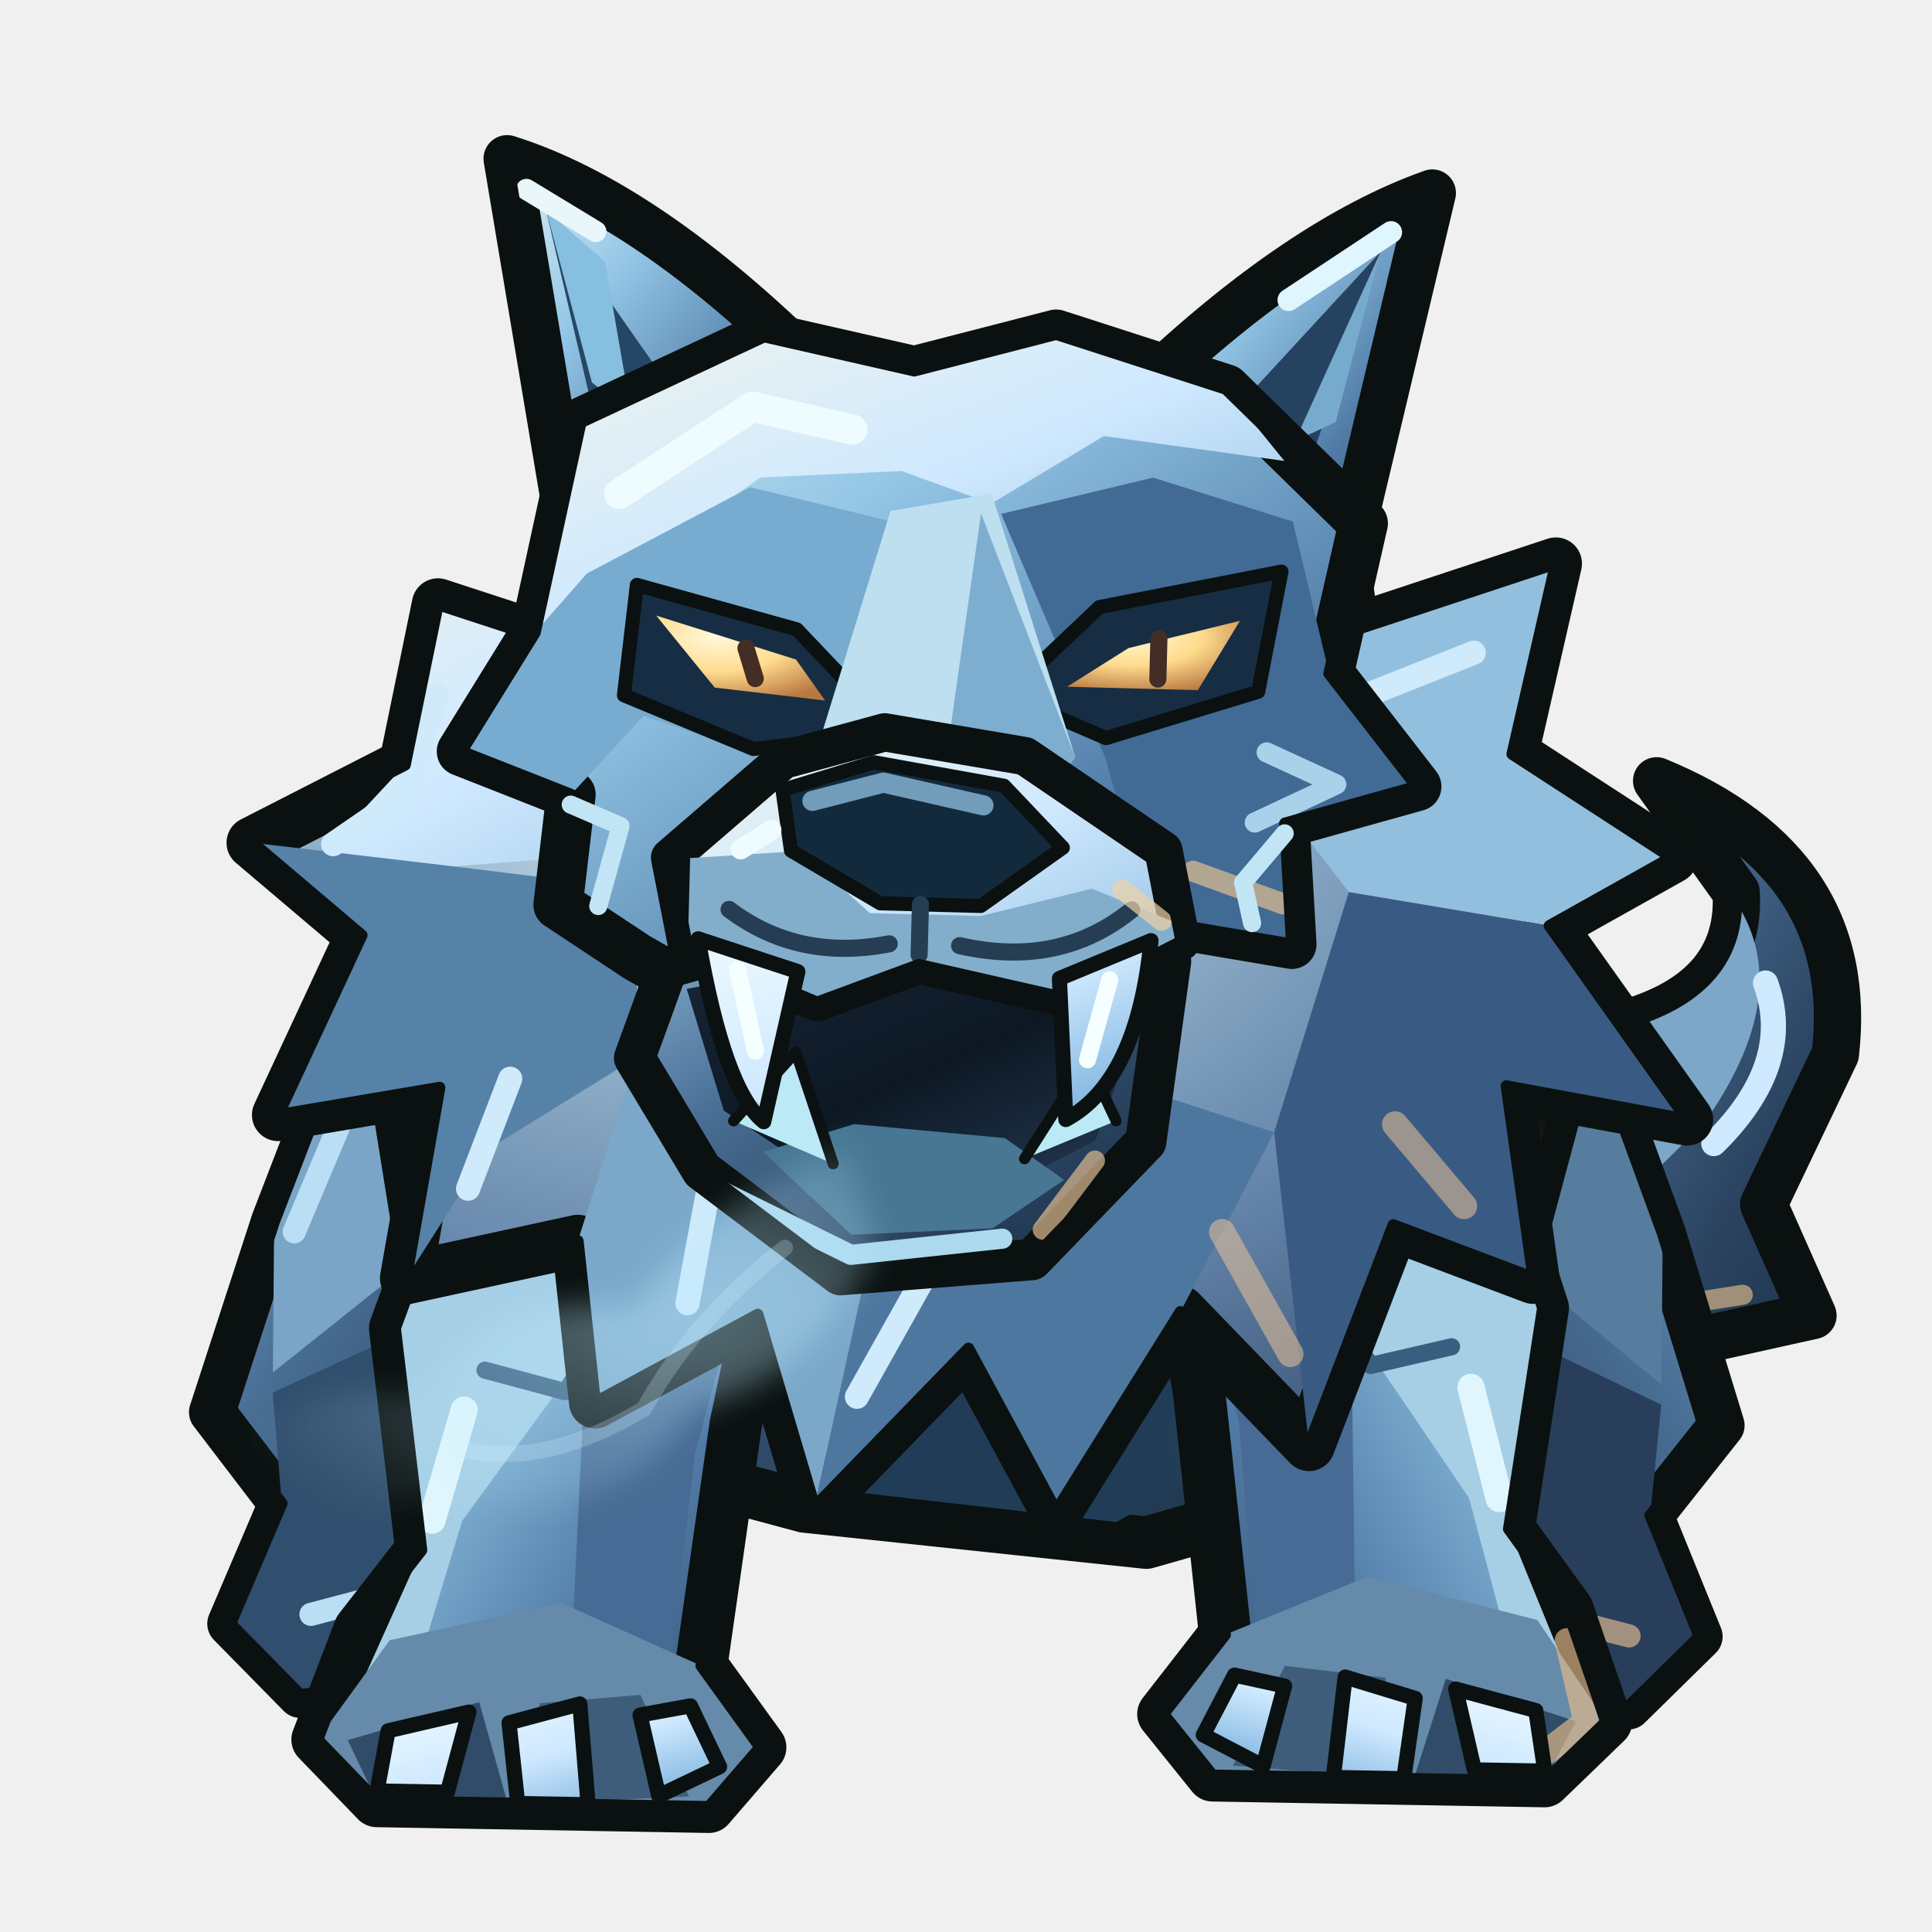
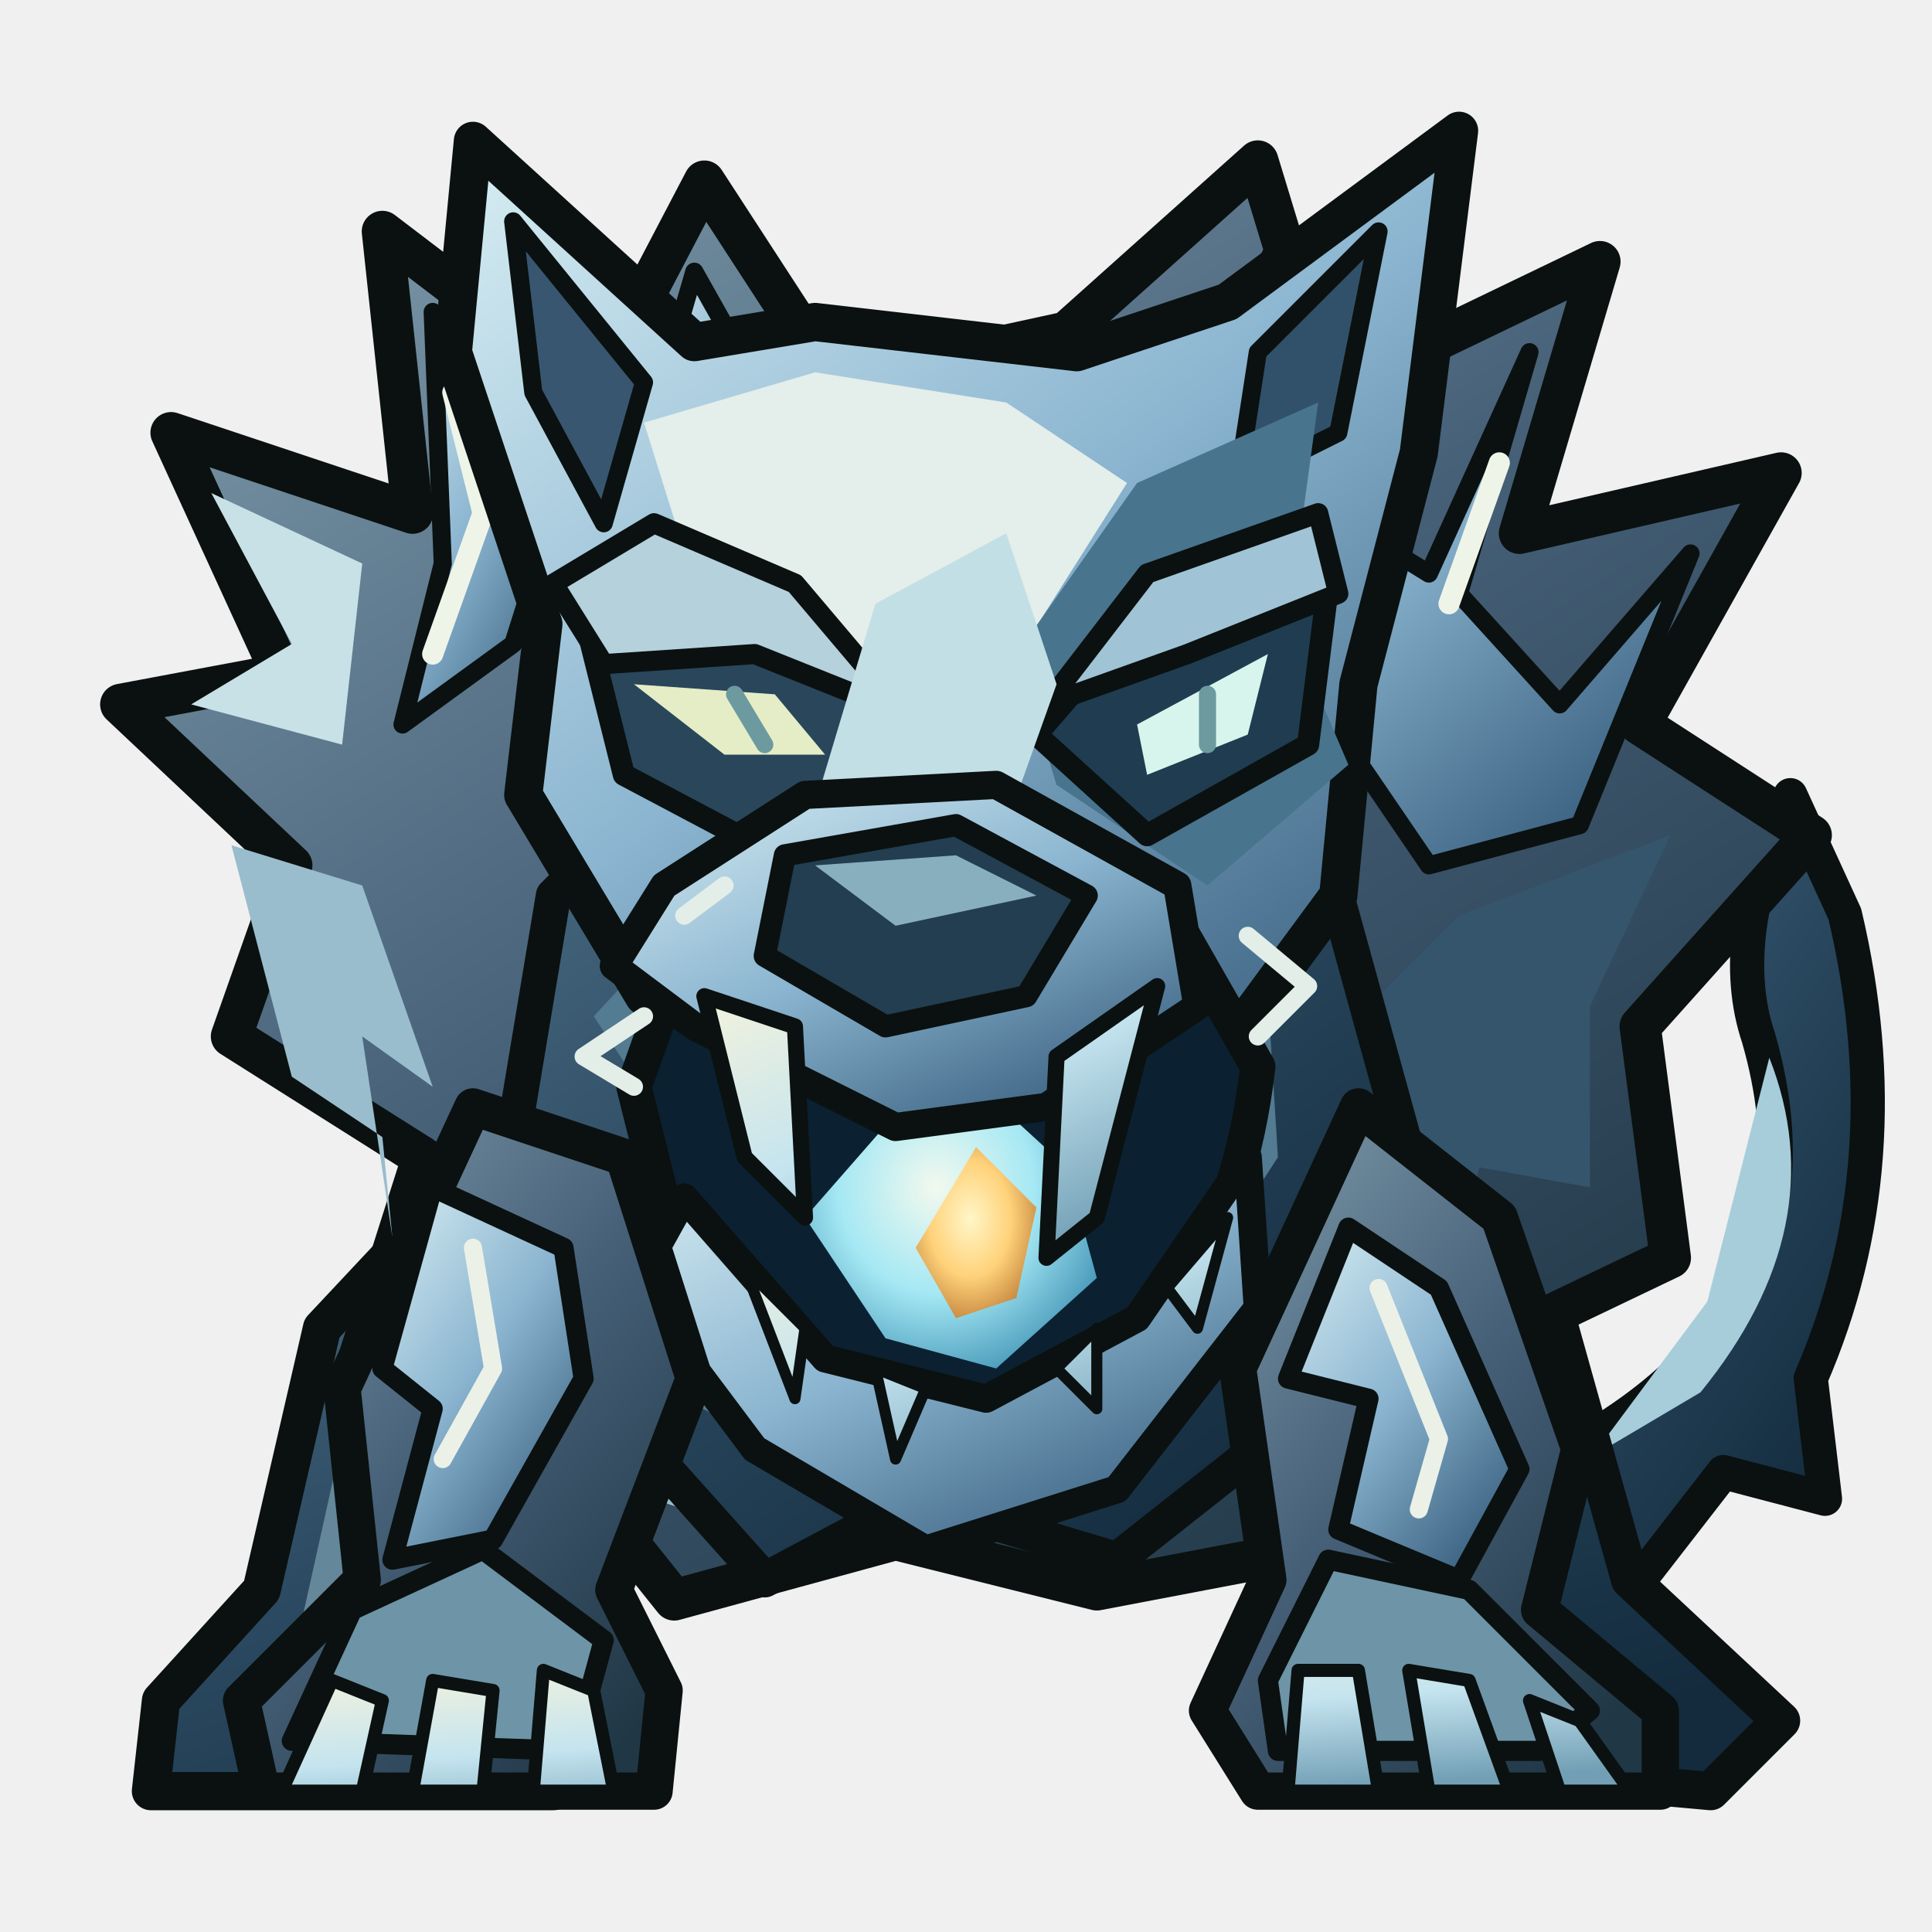
<svg xmlns="http://www.w3.org/2000/svg" viewBox="0 0 192 192" width="192" height="192">
  <defs>
-     <linearGradient id="boss-wintermaw-2-ice" x1="0" y1="0" x2="1" y2="1">
-       <stop offset="0" stop-color="#e0f2f7" />
-       <stop offset="0.333" stop-color="#92c5e5" />
-       <stop offset="0.667" stop-color="#527da8" />
-       <stop offset="1" stop-color="#2a415e" />
+     <linearGradient id="hl-wintermaw-2-ice" x1="0" y1="0" x2="0.75" y2="1">
+       <stop stop-color="#d9eff4" />
+       <stop offset=".52" stop-color="#8bb5d0" />
+       <stop offset="1" stop-color="#3a6180" />
    </linearGradient>
-     <linearGradient id="boss-wintermaw-2-deep-ice" x1="0" y1="0" x2="1" y2="1">
-       <stop offset="0" stop-color="#88b1d1" />
-       <stop offset="0.333" stop-color="#4a7096" />
-       <stop offset="0.667" stop-color="#2b4461" />
-       <stop offset="1" stop-color="#182d41" />
+     <linearGradient id="hl-wintermaw-2-fur" x1="0" y1="0" x2="0.75" y2="1">
+       <stop stop-color="#829fae" />
+       <stop offset=".52" stop-color="#466078" />
+       <stop offset="1" stop-color="#203746" />
    </linearGradient>
-     <radialGradient id="boss-wintermaw-2-fur" cx=".35" cy=".25" r=".85">
-       <stop offset="0" stop-color="#e1edf0" />
-       <stop offset="0.333" stop-color="#9bbbd1" />
-       <stop offset="0.667" stop-color="#6585ab" />
-       <stop offset="1" stop-color="#344d6c" />
+     <linearGradient id="hl-wintermaw-2-deep" x1="0" y1="0" x2="0.75" y2="1">
+       <stop stop-color="#4d6f87" />
+       <stop offset=".52" stop-color="#2a485f" />
+       <stop offset="1" stop-color="#132b3d" />
+     </linearGradient>
+     <linearGradient id="hl-wintermaw-2-tooth" x1="0" y1="0" x2="0.75" y2="1">
+       <stop stop-color="#f5f3dc" />
+       <stop offset=".52" stop-color="#c4e4ef" />
+       <stop offset="1" stop-color="#729fb5" />
+     </linearGradient>
+     <radialGradient id="hl-wintermaw-2-breath" cx=".45" cy=".42" r=".65">
+       <stop stop-color="#f2f9ee" />
+       <stop offset=".52" stop-color="#a5e8f4" />
+       <stop offset="1" stop-color="#4294b6" />
    </radialGradient>
-     <linearGradient id="boss-wintermaw-2-snow" x1="0" y1="0" x2="1" y2="1">
-       <stop offset="0" stop-color="#f0f4ec" />
-       <stop offset="0.5" stop-color="#cfe9ff" />
-       <stop offset="1" stop-color="#8ab9db" />
-     </linearGradient>
-     <linearGradient id="boss-wintermaw-2-maw" x1="0" y1="0" x2="1" y2="1">
-       <stop offset="0" stop-color="#172536" />
-       <stop offset="0.5" stop-color="#0d1824" />
-       <stop offset="1" stop-color="#253c56" />
-     </linearGradient>
-     <linearGradient id="boss-wintermaw-2-fang" x1="0" y1="0" x2="1" y2="1">
-       <stop offset="0" stop-color="#effaff" />
-       <stop offset="0.5" stop-color="#cfe9ff" />
-       <stop offset="1" stop-color="#6aa6d6" />
-     </linearGradient>
-     <radialGradient id="boss-wintermaw-2-eye" cx=".35" cy=".25" r=".85">
-       <stop offset="0" stop-color="#fff9db" />
-       <stop offset="0.5" stop-color="#ffdc8d" />
-       <stop offset="1" stop-color="#b87841" />
+     <radialGradient id="hl-wintermaw-2-light" cx=".45" cy=".42" r=".65">
+       <stop stop-color="#fff6c8" />
+       <stop offset=".52" stop-color="#ffd27a" />
+       <stop offset="1" stop-color="#bd7d37" />
    </radialGradient>
-     <radialGradient id="boss-wintermaw-2-lamp" cx=".8" cy=".8" r=".65">
-       <stop stop-color="#ffb547" stop-opacity=".3" />
-       <stop offset="1" stop-color="#ffb547" stop-opacity="0" />
-     </radialGradient>
-     <radialGradient id="boss-wintermaw-2-breath" cx=".7" cy=".45" r=".75">
-       <stop stop-color="#bceaff" stop-opacity=".44" />
-       <stop offset="1" stop-color="#bceaff" stop-opacity="0" />
-     </radialGradient>
-     <filter id="boss-wintermaw-2-mist" x="-32" y="-32" width="256" height="256" filterUnits="userSpaceOnUse">
-       <feGaussianBlur stdDeviation="1.5" />
-     </filter>
-     <clipPath id="boss-wintermaw-2-clip-0">
-       <path d="M145 103 Q173 103 172 88 L164 77 Q184 85 182 104 L175 119 L180 130 L167 133 L160 144 L145 137 L145 124Z" fill="#fff" />
-     </clipPath>
-     <clipPath id="boss-wintermaw-2-clip-1">
-       <path d="M27 122 L36 98 L61 98 L66 130 L59 153 L53 166 L30 169 L23 162 L28 150 L21 141Z" fill="#fff" />
-     </clipPath>
-     <clipPath id="boss-wintermaw-2-clip-2">
-       <path d="M27 122 L36 98 L61 98 L66 130 L59 153 L53 166 L30 169 L23 162 L28 150 L21 141Z" fill="#fff" />
-     </clipPath>
-     <clipPath id="boss-wintermaw-2-clip-3">
-       <path d="M37 100 L41 83 L59 73 L73 67 L103 65 L126 70 L146 83 L155 105 L149 129 L137 146 L114 153 L80 150 L56 144 L42 128Z" fill="#fff" />
-     </clipPath>
-     <clipPath id="boss-wintermaw-2-clip-4">
-       <path d="M48 107 L66 101 L78 116 L73 142 L70 166 L76 174 L71 180 L38 180 L32 174 L36 163 L42 155 L39 133Z" fill="#fff" />
-     </clipPath>
-     <clipPath id="boss-wintermaw-2-clip-5">
-       <path d="M48 107 L66 101 L78 116 L73 142 L70 166 L76 174 L71 180 L38 180 L32 174 L36 163 L42 155 L39 133Z" fill="#fff" />
-     </clipPath>
-     <clipPath id="boss-wintermaw-2-clip-6">
-       <path d="M42 61 L55 65 L58 47 L76 58 L91 48 L111 54 L130 43 L133 62 L153 55 L149 74 L165 84 L153 91 L167 110 L149 107 L152 126 L138 121 L130 143 L117 130 L105 150 L96 134 L81 150 L75 131 L59 140 L57 124 L40 128 L43 109 L27 112 L35 94 L24 85 L39 77Z" fill="#fff" />
-     </clipPath>
-     <clipPath id="boss-wintermaw-2-clip-7">
-       <path d="M55 53 L48 17 Q62 21 79 37 L75 55Z" fill="#fff" />
-     </clipPath>
-     <clipPath id="boss-wintermaw-2-clip-8">
-       <path d="M112 38 Q127 23 140 18 L132 56 L114 53Z" fill="#fff" />
-     </clipPath>
-     <clipPath id="boss-wintermaw-2-clip-9">
-       <path d="M56 43 L74 34 L89 37 L103 33 L120 38 L134 51 L131 66 L140 77 L127 81 L128 93 L114 91 L108 103 L78 104 L63 96 L55 91 L56 80 L45 76 L52 64Z" fill="#fff" />
-     </clipPath>
-     <clipPath id="boss-wintermaw-2-clip-10">
-       <path d="M66 92 Q86 85 116 90 L114 108 L103 120 L84 122 L70 112 L63 101Z" fill="#fff" />
-     </clipPath>
-     <clipPath id="boss-wintermaw-2-clip-11">
-       <path d="M77 76 L87 73 L101 75 L115 84 L117 93 L106 99 L91 96 L81 100 L68 95 L66 86Z" fill="#fff" />
-     </clipPath>
  </defs>
-   <g transform="rotate(0.5 96 150)">
-     <path d="M145 103 Q173 103 172 88 L164 77 Q184 85 182 104 L175 119 L180 130 L167 133 L160 144 L145 137 L145 124Z" fill="url(#boss-wintermaw-2-deep-ice)" stroke="#0a1110" stroke-width="4.7" stroke-linejoin="round" stroke-linecap="round" />
-     <g clip-path="url(#boss-wintermaw-2-clip-0)">
-       <path d="M172 89 Q178 98 169 111 L162 118 L166 126 L157 130 L151 123 L151 112Z" fill="#7ca7c8" />
-       <path d="M175 97 Q178 105 170 113" fill="none" stroke="#cfe9ff" stroke-width="2.5" stroke-linejoin="round" stroke-linecap="round" />
-       <path d="M173 128 L167 129 L161 139" fill="none" stroke="#e1bb89" stroke-width="2" stroke-linejoin="round" stroke-linecap="round" opacity=".65" />
+   <g stroke-linejoin="round" stroke-linecap="round">
+     <g transform="rotate(-2 151 139)">
+       <path d="M144 149 Q184 136 176 104 Q173 94 180 80 L185 92 Q190 117 180 138 L181 150 171 147 161 159Z" fill="url(#hl-wintermaw-2-deep)" stroke="#0a1110" stroke-width="3.4" />
+       <path d="M177 106 Q183 123 169 139 L158 145 170 130Z" fill="#a7cdda" stroke="none" stroke-width="3" />
    </g>
-     <path d="M145 103 Q173 103 172 88 L164 77 Q184 85 182 104 L175 119 L180 130 L167 133 L160 144 L145 137 L145 124Z" fill="none" stroke="#0a1110" stroke-width="1.15" stroke-linejoin="round" stroke-linecap="round" />
-     <path d="M27 122 L36 98 L61 98 L66 130 L59 153 L53 166 L30 169 L23 162 L28 150 L21 141Z" fill="url(#boss-wintermaw-2-deep-ice)" stroke="#0a1110" stroke-width="4.6" stroke-linejoin="round" stroke-linecap="round" />
-     <g clip-path="url(#boss-wintermaw-2-clip-1)">
-       <path d="M27 122 L36 101 L48 104 L43 124 L27 137Z" fill="#7aa5c6" />
-       <path d="M27 139 L44 131 L58 140 L50 156 L53 166 L30 169 L23 162 L28 150Z" fill="#304e6d" />
-       <path d="M29 123 L36 106 M31 161 L42 158" fill="none" stroke="#badff4" stroke-width="2.3" stroke-linejoin="round" stroke-linecap="round" />
+     <path d="M47 116 32 132 26 158 16 169 15 178 55 178 61 167 60 140 126 137 136 161 137 175 170 178 177 171 162 157 155 132 141 112Z" fill="url(#hl-wintermaw-2-deep)" stroke="#0a1110" stroke-width="3.8" />
+     <path d="M34 143 44 132 48 148 41 167 24 174 30 161Z" fill="#64879a" stroke="none" stroke-width="3" />
+     <path d="M142 144 149 146 154 163 166 173 145 170Z" fill="#607f91" stroke="none" stroke-width="3" />
+     <g transform="translate(96 151) scale(1 1) translate(-96 -151)">
+       <path d="M42 115 23 103 29 86 12 70 28 67 17 43 41 51 38 23 59 39 70 18 83 38 106 33 125 16 132 39 159 26 151 53 177 47 163 72 180 83 163 102 166 125 143 136 130 154 109 158 89 153 67 159 51 139 35 137Z" fill="url(#hl-wintermaw-2-fur)" stroke="#0a1110" stroke-width="4.1" />
+       <path d="M21 49 36 56 34 74 19 70 29 64Z" fill="#c8e1e7" stroke="none" stroke-width="3" />
+       <path d="M43 31 57 45 51 64 40 72 44 56Z" fill="url(#hl-wintermaw-2-ice)" stroke="#0a1110" stroke-width="1.8" />
+       <path d="M69 27 78 43 73 58 62 51Z" fill="url(#hl-wintermaw-2-ice)" stroke="#0a1110" stroke-width="1.8" />
+       <path d="M127 24 129 49 142 57 152 35 145 59 155 70 168 55 157 82 142 86 127 64 113 50Z" fill="url(#hl-wintermaw-2-ice)" stroke="#0a1110" stroke-width="1.8" />
+       <path d="M23 84 36 88 43 108 36 103 39 123 54 116 65 140 79 143 74 152 59 147 50 131 40 133 38 113 29 107Z" fill="#99bdcc" stroke="none" stroke-width="3" />
+       <path d="M145 91 166 83 158 100 158 118 147 116 143 136 131 145 124 140 134 121 129 107Z" fill="#35556c" stroke="none" stroke-width="3" />
+       <path d="M45 39 48 51 43 65M70 33 68 48M129 33 126 47M149 46 144 60" fill="none" stroke="#eff4e9" stroke-width="2.1" />
+       <path d="M55 89 73 71 107 69 132 86 140 115 130 140 111 155 91 149 76 157 59 138 51 113Z" fill="url(#hl-wintermaw-2-deep)" stroke="#0a1110" stroke-width="3.5" />
+       <path d="M59 101 71 119 68 139 81 146 86 136 98 143 114 135 127 115 126 99 117 89 72 87Z" fill="#537b91" stroke="none" stroke-width="3" />
+       <path d="M54 62 45 35 47 14 69 34 81 32 107 35 122 30 145 13 141 45 135 68 133 89 119 108 87 116 64 99 52 79Z" fill="url(#hl-wintermaw-2-ice)" stroke="#0a1110" stroke-width="3.8" />
+       <path d="M51 22 64 38 60 52 53 39Z" fill="#385670" stroke="#0a1110" stroke-width="1.8" />
+       <path d="M137 23 133 43 123 48 125 35Z" fill="#31516a" stroke="#0a1110" stroke-width="1.8" />
+       <path d="M64 42 81 37 100 40 112 48 100 67 81 66 69 58Z" fill="#e4eeea" stroke="none" stroke-width="3" />
+       <path d="M113 48 131 40 128 62 134 76 120 88 105 78 101 65Z" fill="#48748e" stroke="none" stroke-width="3" />
+       <path d="M58 61 78 59 91 76 79 86 62 77Z" fill="#29465b" stroke="#0a1110" stroke-width="2.2" />
+       <path d="M103 73 116 58 132 58 130 74 114 83Z" fill="#203c51" stroke="#0a1110" stroke-width="2.2" />
+       <path d="M63 68 77 69 82 75 72 75Z" fill="#e5edc7" stroke="none" stroke-width="3" />
+       <path d="M113 72 126 65 124 73 114 77Z" fill="#d8f5ed" stroke="none" stroke-width="3" />
+       <path d="M73 69 76 74M120 69 120 74" fill="none" stroke="#6c9a9f" stroke-width="1.7" />
+       <path d="M55 58 65 52 79 58 90 71 75 65 60 66Z" fill="#b4d1dc" stroke="#0a1110" stroke-width="2" />
+       <path d="M104 70 114 57 131 51 133 59 118 65Z" fill="#a0c4d5" stroke="#0a1110" stroke-width="2" />
+       <path d="M87 60 100 53 105 68 100 82 87 87 81 80Z" fill="#c2dfe5" stroke="none" stroke-width="3" />
+       <path d="M68 94 91 85 117 92 125 106 Q122 132 102 143 L86 143 67 124 63 108Z" fill="#0b2131" stroke="#0a1110" stroke-width="3.5" />
+       <g transform="translate(95 120) scale(1 1) translate(-95 -120)">
+         <path d="M94 105 106 116 109 127 99 136 88 133 80 121Z" fill="url(#hl-wintermaw-2-breath)" stroke="none" stroke-width="3" />
+         <path d="M97 114 103 120 101 129 95 131 91 124Z" fill="url(#hl-wintermaw-2-light)" stroke="none" stroke-width="3" />
+       </g>
+       <path d="M68 119 82 135 98 139 113 131 124 115 125 130 111 148 92 154 75 144 63 128Z" fill="url(#hl-wintermaw-2-ice)" stroke="#0a1110" stroke-width="2.8" />
+       <path d="M74 126 80 132 79 139ZM87 136 92 138 89 145ZM105 136 109 132 109 140ZM116 128 122 121 119 132Z" fill="url(#hl-wintermaw-2-tooth)" stroke="#0a1110" stroke-width="1.1" />
+       <path d="M66 88 80 79 99 78 117 88 119 100 104 110 89 112 69 102 61 96Z" fill="url(#hl-wintermaw-2-ice)" stroke="#0a1110" stroke-width="2.8" />
+       <path d="M78 85 95 82 108 89 102 99 88 102 76 95Z" fill="#223e50" stroke="#0a1110" stroke-width="2.2" />
+       <path d="M81 86 95 85 103 89 89 92Z" fill="#88afbe" stroke="none" stroke-width="3" />
+       <path d="M70 99 79 102 80 121 74 115ZM105 105 115 98 109 121 104 125Z" fill="url(#hl-wintermaw-2-tooth)" stroke="#0a1110" stroke-width="1.6" />
+       <path d="M68 91 72 88M64 101 58 105 63 108M124 93 130 98 125 103" fill="none" stroke="#e3eee8" stroke-width="1.8" />
    </g>
-     <path d="M27 122 L36 98 L61 98 L66 130 L59 153 L53 166 L30 169 L23 162 L28 150 L21 141Z" fill="none" stroke="#0a1110" stroke-width="1.15" stroke-linejoin="round" stroke-linecap="round" />
-     <g transform="translate(192 0) scale(-1 1)">
-       <path d="M27 122 L36 98 L61 98 L66 130 L59 153 L53 166 L30 169 L23 162 L28 150 L21 141Z" fill="url(#boss-wintermaw-2-deep-ice)" stroke="#0a1110" stroke-width="4.6" stroke-linejoin="round" stroke-linecap="round" />
-       <g clip-path="url(#boss-wintermaw-2-clip-2)">
-         <path d="M27 122 L36 101 L48 104 L43 124 L27 137Z" fill="#567c9e" />
-         <path d="M27 139 L44 131 L58 140 L50 156 L53 166 L30 169 L23 162 L28 150Z" fill="#283e5a" />
-         <path d="M30 162 L42 159" fill="none" stroke="#d7b58e" stroke-width="2.3" stroke-linejoin="round" stroke-linecap="round" opacity=".7" />
-       </g>
-       <path d="M27 122 L36 98 L61 98 L66 130 L59 153 L53 166 L30 169 L23 162 L28 150 L21 141Z" fill="none" stroke="#0a1110" stroke-width="1.15" stroke-linejoin="round" stroke-linecap="round" />
-     </g>
+     <path d="M47 110 62 115 69 137 61 158 66 168 65 178 26 178 24 169 36 157 34 138Z" fill="url(#hl-wintermaw-2-fur)" stroke="#0a1110" stroke-width="3.7" />
+     <path d="M135 110 149 121 157 144 153 160 165 170 165 178 125 178 120 170 126 157 123 136Z" fill="url(#hl-wintermaw-2-fur)" stroke="#0a1110" stroke-width="3.7" />
+     <path d="M43 118 56 124 58 137 49 153 39 155 43 140 38 136Z" fill="url(#hl-wintermaw-2-ice)" stroke="#0a1110" stroke-width="2" />
+     <path d="M134 122 143 128 151 146 145 157 133 152 136 139 128 137Z" fill="url(#hl-wintermaw-2-ice)" stroke="#0a1110" stroke-width="2" />
+     <path d="M35 160 48 154 60 163 57 174 29 173Z" fill="#6e94a7" stroke="#0a1110" stroke-width="2" />
+     <path d="M132 155 146 158 158 170 153 174 127 174 126 167Z" fill="#6e94a7" stroke="#0a1110" stroke-width="2" />
+     <path d="M33 167 38 169 36 178 28 178ZM43 167 49 168 48 178 41 178ZM54 166 59 168 61 178 53 178ZM129 166 135 166 137 178 128 178ZM140 166 146 167 150 178 142 178ZM152 169 157 171 162 178 155 178Z" fill="url(#hl-wintermaw-2-tooth)" stroke="#0a1110" stroke-width="1.3" />
+     <path d="M47 124 49 136 44 145M137 128 143 143 141 150" fill="none" stroke="#ebf1e7" stroke-width="1.8" />
  </g>
-   <g transform="translate(0 0) rotate(1 96 148)">
-     <path d="M37 100 L41 83 L59 73 L73 67 L103 65 L126 70 L146 83 L155 105 L149 129 L137 146 L114 153 L80 150 L56 144 L42 128Z" fill="url(#boss-wintermaw-2-deep-ice)" stroke="#0a1110" stroke-width="5.2" stroke-linejoin="round" stroke-linecap="round" />
-     <g clip-path="url(#boss-wintermaw-2-clip-3)">
-       <path d="M43 92 Q63 68 94 71 L121 77 L132 92 L117 107 L80 109 L54 100Z" fill="#8eb8d5" />
-       <path d="M49 103 L72 114 L75 137 L57 143 L42 128Z" fill="#456a90" />
-       <path d="M87 112 L109 108 L127 115 L123 144 L111 151 L80 148Z" fill="#203c57" />
-       <path d="M45 93 L59 81 L75 75" fill="none" stroke="#d2effb" stroke-width="3.3" stroke-linejoin="round" stroke-linecap="round" />
-       <path d="M147 112 L142 131 L130 143" fill="none" stroke="#e6bd8c" stroke-width="3" stroke-linejoin="round" stroke-linecap="round" opacity=".65" />
-       <ellipse cx="138" cy="126" rx="32" ry="28" fill="url(#boss-wintermaw-2-lamp)" />
-     </g>
-     <path d="M37 100 L41 83 L59 73 L73 67 L103 65 L126 70 L146 83 L155 105 L149 129 L137 146 L114 153 L80 150 L56 144 L42 128Z" fill="none" stroke="#0a1110" stroke-width="1.15" stroke-linejoin="round" stroke-linecap="round" />
-     <g transform="translate(0 0)">
-       <path d="M48 107 L66 101 L78 116 L73 142 L70 166 L76 174 L71 180 L38 180 L32 174 L36 163 L42 155 L39 133Z" fill="url(#boss-wintermaw-2-ice)" stroke="#0a1110" stroke-width="5.2" stroke-linejoin="round" stroke-linecap="round" />
-       <g clip-path="url(#boss-wintermaw-2-clip-4)">
-         <path d="M48 107 L61 108 L58 135 L46 152 L42 166 L36 169 L42 155 L39 133Z" fill="#a6cfe6" />
-         <path d="M61 108 L76 117 L69 145 L67 165 L57 168 L58 135Z" fill="#476b94" />
-         <path d="M39 164 L56 160 L70 166 L76 174 L71 180 L38 180 L32 174Z" fill="#658aaa" />
-         <path d="M35 174 L48 170 L51 180 L38 180Z" fill="#304c69" />
-         <path d="M54 170 L64 169 L69 179 L53 180Z" fill="#3d5d7b" />
-         <path d="M45 126 L50 115 L57 112 M43 152 L46 141" fill="none" stroke="#e1f6fc" stroke-width="2.7" stroke-linejoin="round" stroke-linecap="round" />
-         <path d="M48 137 L56 139 L62 130" fill="none" stroke="#385f80" stroke-width="1.7" stroke-linejoin="round" stroke-linecap="round" />
-       </g>
-       <path d="M48 107 L66 101 L78 116 L73 142 L70 166 L76 174 L71 180 L38 180 L32 174 L36 163 L42 155 L39 133Z" fill="none" stroke="#0a1110" stroke-width="1.15" stroke-linejoin="round" stroke-linecap="round" />
-       <path d="M39 173 L38 179 L45 179 L47 171Z M51 172 L52 180 L59 180 L58 170Z M64 171 L66 179 L72 176 L69 170Z" fill="url(#boss-wintermaw-2-fang)" stroke="#0a1110" stroke-width="1.5" stroke-linejoin="round" stroke-linecap="round" />
-     </g>
-     <g transform="translate(192 0) scale(-1 1) translate(0 -4)">
-       <path d="M48 107 L66 101 L78 116 L73 142 L70 166 L76 174 L71 180 L38 180 L32 174 L36 163 L42 155 L39 133Z" fill="url(#boss-wintermaw-2-ice)" stroke="#0a1110" stroke-width="5.2" stroke-linejoin="round" stroke-linecap="round" />
-       <g clip-path="url(#boss-wintermaw-2-clip-5)">
-         <path d="M48 107 L61 108 L58 135 L46 152 L42 166 L36 169 L42 155 L39 133Z" fill="#a6cfe6" />
-         <path d="M61 108 L76 117 L69 145 L67 165 L57 168 L58 135Z" fill="#476b94" />
-         <path d="M39 164 L56 160 L70 166 L76 174 L71 180 L38 180 L32 174Z" fill="#658aaa" />
-         <path d="M35 174 L48 170 L51 180 L38 180Z" fill="#304c69" />
-         <path d="M54 170 L64 169 L69 179 L53 180Z" fill="#3d5d7b" />
-         <path d="M45 126 L50 115 L57 112 M43 152 L46 141" fill="none" stroke="#e1f6fc" stroke-width="2.7" stroke-linejoin="round" stroke-linecap="round" />
-         <path d="M48 137 L56 139 L62 130" fill="none" stroke="#385f80" stroke-width="1.7" stroke-linejoin="round" stroke-linecap="round" />
-         <path d="M36 166 L34 174 L39 178" fill="none" stroke="#e9bd89" stroke-width="2.5" stroke-linejoin="round" stroke-linecap="round" opacity=".65" />
-       </g>
-       <path d="M48 107 L66 101 L78 116 L73 142 L70 166 L76 174 L71 180 L38 180 L32 174 L36 163 L42 155 L39 133Z" fill="none" stroke="#0a1110" stroke-width="1.15" stroke-linejoin="round" stroke-linecap="round" />
-       <path d="M39 173 L38 179 L45 179 L47 171Z M51 172 L52 180 L59 180 L58 170Z M64 171 L66 179 L72 176 L69 170Z" fill="url(#boss-wintermaw-2-fang)" stroke="#0a1110" stroke-width="1.5" stroke-linejoin="round" stroke-linecap="round" />
-     </g>
-     <path d="M42 61 L55 65 L58 47 L76 58 L91 48 L111 54 L130 43 L133 62 L153 55 L149 74 L165 84 L153 91 L167 110 L149 107 L152 126 L138 121 L130 143 L117 130 L105 150 L96 134 L81 150 L75 131 L59 140 L57 124 L40 128 L43 109 L27 112 L35 94 L24 85 L39 77Z" fill="url(#boss-wintermaw-2-fur)" stroke="#0a1110" stroke-width="5.2" stroke-linejoin="round" stroke-linecap="round" />
-     <g clip-path="url(#boss-wintermaw-2-clip-6)">
-       <path d="M42 61 L55 65 L58 47 L76 58 L91 48 L99 62 L78 71 L65 85 L44 87 L30 87 L39 77Z" fill="url(#boss-wintermaw-2-snow)" />
-       <path d="M111 54 L130 43 L133 62 L153 55 L149 74 L165 84 L153 91 L133 88 L121 73Z" fill="#92bfdd" />
-       <path d="M44 87 L63 89 L62 106 L48 115 L40 128 L43 109 L27 112 L35 94 L24 85Z" fill="#5682a8" />
-       <path d="M133 88 L153 91 L167 110 L149 107 L152 126 L138 121 L130 143 L126 112Z" fill="#395b83" />
-       <path d="M63 104 L79 111 L87 120 L81 150 L75 131 L59 140 L57 124Z" fill="#7ba8c9" />
-       <path d="M96 111 L113 108 L126 112 L117 130 L105 150 L96 134 L81 150 L87 120Z" fill="#4d779e" />
-       <path d="M42 70 L39 80 L32 85 M58 56 L63 70 M133 69 L145 64 M50 108 L46 119 M70 118 L68 130 M92 126 L85 139" fill="none" stroke="#ceeafb" stroke-width="2.4" stroke-linejoin="round" stroke-linecap="round" />
-       <path d="M138 111 L145 119 M121 122 L128 134" fill="none" stroke="#e1bd97" stroke-width="2.6" stroke-linejoin="round" stroke-linecap="round" opacity=".58" />
-     </g>
-     <path d="M42 61 L55 65 L58 47 L76 58 L91 48 L111 54 L130 43 L133 62 L153 55 L149 74 L165 84 L153 91 L167 110 L149 107 L152 126 L138 121 L130 143 L117 130 L105 150 L96 134 L81 150 L75 131 L59 140 L57 124 L40 128 L43 109 L27 112 L35 94 L24 85 L39 77Z" fill="none" stroke="#0a1110" stroke-width="1.15" stroke-linejoin="round" stroke-linecap="round" />
-   </g>
-   <g transform="translate(0 0) rotate(1.5 96 108)">
-     <path d="M55 53 L48 17 Q62 21 79 37 L75 55Z" fill="url(#boss-wintermaw-2-ice)" stroke="#0a1110" stroke-width="4.7" stroke-linejoin="round" stroke-linecap="round" />
-     <g clip-path="url(#boss-wintermaw-2-clip-7)">
-       <path d="M52 22 L58 45 L69 45Z" fill="#254765" />
-       <path d="M52 22 L58 27 L61 42 L57 39Z" fill="#86bfdf" />
-       <path d="M50 20 L57 24" fill="none" stroke="#e9f7fa" stroke-width="2.1" stroke-linejoin="round" stroke-linecap="round" />
-     </g>
-     <path d="M55 53 L48 17 Q62 21 79 37 L75 55Z" fill="none" stroke="#0a1110" stroke-width="1.15" stroke-linejoin="round" stroke-linecap="round" />
-     <path d="M112 38 Q127 23 140 18 L132 56 L114 53Z" fill="url(#boss-wintermaw-2-ice)" stroke="#0a1110" stroke-width="4.7" stroke-linejoin="round" stroke-linecap="round" />
-     <g clip-path="url(#boss-wintermaw-2-clip-8)">
-       <path d="M135 24 L121 40 L128 47Z" fill="#254361" />
-       <path d="M135 24 L131 41 L127 43Z" fill="#77abce" />
-       <path d="M136 22 L126 29" fill="none" stroke="#e0f6ff" stroke-width="2.2" stroke-linejoin="round" stroke-linecap="round" />
-     </g>
-     <path d="M112 38 Q127 23 140 18 L132 56 L114 53Z" fill="none" stroke="#0a1110" stroke-width="1.15" stroke-linejoin="round" stroke-linecap="round" />
-     <path d="M56 43 L74 34 L89 37 L103 33 L120 38 L134 51 L131 66 L140 77 L127 81 L128 93 L114 91 L108 103 L78 104 L63 96 L55 91 L56 80 L45 76 L52 64Z" fill="url(#boss-wintermaw-2-ice)" stroke="#0a1110" stroke-width="4.9" stroke-linejoin="round" stroke-linecap="round" />
-     <g clip-path="url(#boss-wintermaw-2-clip-9)">
-       <path d="M56 43 L74 34 L89 37 L103 33 L120 38 L126 45 L108 43 L97 50 L88 47 L74 48 L62 57 L52 64Z" fill="url(#boss-wintermaw-2-snow)" />
-       <path d="M57 58 L73 49 L87 52 L90 69 L76 76 L63 72 L56 80 L45 76 L52 64Z" fill="#77acd0" />
-       <path d="M98 51 L113 47 L127 51 L131 66 L140 77 L127 81 L128 93 L114 91 L109 75Z" fill="#416a94" />
-       <path d="M62 59 L78 63 L88 73 L74 75 L61 70Z" fill="#172d43" stroke="#0a1110" stroke-width="1.4" stroke-linejoin="round" stroke-linecap="round" />
-       <path d="M99 69 L108 60 L126 56 L124 68 L109 73Z" fill="#172d43" stroke="#0a1110" stroke-width="1.4" stroke-linejoin="round" stroke-linecap="round" />
-       <path d="M64 62 L78 66 L81 70 L70 69Z" fill="url(#boss-wintermaw-2-eye)" />
-       <path d="M105 68 L111 64 L122 61 L118 68Z" fill="url(#boss-wintermaw-2-eye)" />
-       <path d="M73 65 L74 68 M114 63 L114 67" fill="none" stroke="#442d25" stroke-width="1.7" stroke-linejoin="round" stroke-linecap="round" />
-       <path d="M87 51 L97 49 L106 75 L99 84 L85 82 L80 76Z" fill="#bddff0" />
-       <path d="M96 51 L106 75 L99 84 L93 77Z" fill="#7daed0" />
-       <path d="M60 50 L73 41 L83 43" fill="none" stroke="#effcff" stroke-width="3" stroke-linejoin="round" stroke-linecap="round" />
-       <path d="M125 74 L132 77 L124 81" fill="none" stroke="#a9d1ea" stroke-width="2" stroke-linejoin="round" stroke-linecap="round" />
-       <path d="M127 89 L118 86" fill="none" stroke="#e3bd90" stroke-width="2.1" stroke-linejoin="round" stroke-linecap="round" opacity=".7" />
-     </g>
-     <path d="M56 43 L74 34 L89 37 L103 33 L120 38 L134 51 L131 66 L140 77 L127 81 L128 93 L114 91 L108 103 L78 104 L63 96 L55 91 L56 80 L45 76 L52 64Z" fill="none" stroke="#0a1110" stroke-width="1.15" stroke-linejoin="round" stroke-linecap="round" />
-     <g transform="translate(0 5)">
-       <path d="M66 92 Q86 85 116 90 L114 108 L103 120 L84 122 L70 112 L63 101Z" fill="url(#boss-wintermaw-2-deep-ice)" stroke="#0a1110" stroke-width="4.1" stroke-linejoin="round" stroke-linecap="round" />
-       <g clip-path="url(#boss-wintermaw-2-clip-10)">
-         <path d="M68 94 Q91 89 114 93 L109 108 L100 113 L83 113 L72 106Z" fill="url(#boss-wintermaw-2-maw)" />
-         <path d="M76 110 L85 107 L100 108 L106 112 L99 117 L85 118Z" fill="#477793" />
-         <path d="M73 107 L79 100 L83 111 M102 110 L108 100 L111 106" fill="#bce9f6" stroke="#0a1110" stroke-width="1.1" stroke-linejoin="round" stroke-linecap="round" />
-         <path d="M72 114 L85 120 L100 118" fill="none" stroke="#acd9ee" stroke-width="2" stroke-linejoin="round" stroke-linecap="round" />
-         <path d="M109 110 L104 117" fill="none" stroke="#dfba92" stroke-width="2" stroke-linejoin="round" stroke-linecap="round" opacity=".7" />
-       </g>
-       <path d="M66 92 Q86 85 116 90 L114 108 L103 120 L84 122 L70 112 L63 101Z" fill="none" stroke="#0a1110" stroke-width="1.15" stroke-linejoin="round" stroke-linecap="round" />
-     </g>
-     <path d="M77 76 L87 73 L101 75 L115 84 L117 93 L106 99 L91 96 L81 100 L68 95 L66 86Z" fill="url(#boss-wintermaw-2-snow)" stroke="#0a1110" stroke-width="3.8" stroke-linejoin="round" stroke-linecap="round" />
-     <g clip-path="url(#boss-wintermaw-2-clip-11)">
-       <path d="M68 86 L79 85 L86 91 L97 91 L108 88 L116 91 L117 93 L106 99 L91 96 L81 100 L68 95Z" fill="#83aecb" />
-       <path d="M77 79 L86 76 L99 78 L105 84 L97 90 L87 90 L78 85Z" fill="#132a3d" stroke="#0a1110" stroke-width="1.4" stroke-linejoin="round" stroke-linecap="round" />
-       <path d="M80 80 L87 78 L97 80" fill="none" stroke="#719dbb" stroke-width="2" stroke-linejoin="round" stroke-linecap="round" />
-       <path d="M91 90 L91 95 M72 91 Q79 96 88 94 M95 94 Q105 96 112 90" fill="none" stroke="#253e53" stroke-width="1.7" stroke-linejoin="round" stroke-linecap="round" />
-       <path d="M73 85 L76 83" fill="none" stroke="#effcff" stroke-width="2" stroke-linejoin="round" stroke-linecap="round" />
-       <path d="M111 88 L115 91" fill="none" stroke="#efd2a5" stroke-width="2" stroke-linejoin="round" stroke-linecap="round" opacity=".7" />
-     </g>
-     <path d="M77 76 L87 73 L101 75 L115 84 L117 93 L106 99 L91 96 L81 100 L68 95 L66 86Z" fill="none" stroke="#0a1110" stroke-width="1.15" stroke-linejoin="round" stroke-linecap="round" />
-     <path d="M69 94 L79 97 L76 112 Q72 109 69 94Z M105 97 L114 93 Q113 107 106 111Z" fill="url(#boss-wintermaw-2-fang)" stroke="#0a1110" stroke-width="1.5" stroke-linejoin="round" stroke-linecap="round" />
-     <path d="M73 97 L75 105 M110 97 L108 105" fill="none" stroke="#f5ffff" stroke-width="1.7" stroke-linejoin="round" stroke-linecap="round" />
-     <path d="M56 81 L61 83 L59 91 M127 82 L123 87 L124 91" fill="none" stroke="#c2e5f5" stroke-width="1.8" stroke-linejoin="round" stroke-linecap="round" />
-   </g>
-   <path d="M84 114 Q71 119 63 130 Q48 128 42 139 Q29 136 21 147 Q32 154 44 148 Q59 154 69 140 Q81 137 87 124Z" fill="url(#boss-wintermaw-2-breath)" filter="url(#boss-wintermaw-2-mist)" />
-   <path d="M78 124 Q69 131 64 140 Q54 146 46 144" fill="none" stroke="#cfefff" stroke-width="1.6" stroke-linejoin="round" stroke-linecap="round" opacity=".24" />
</svg>
